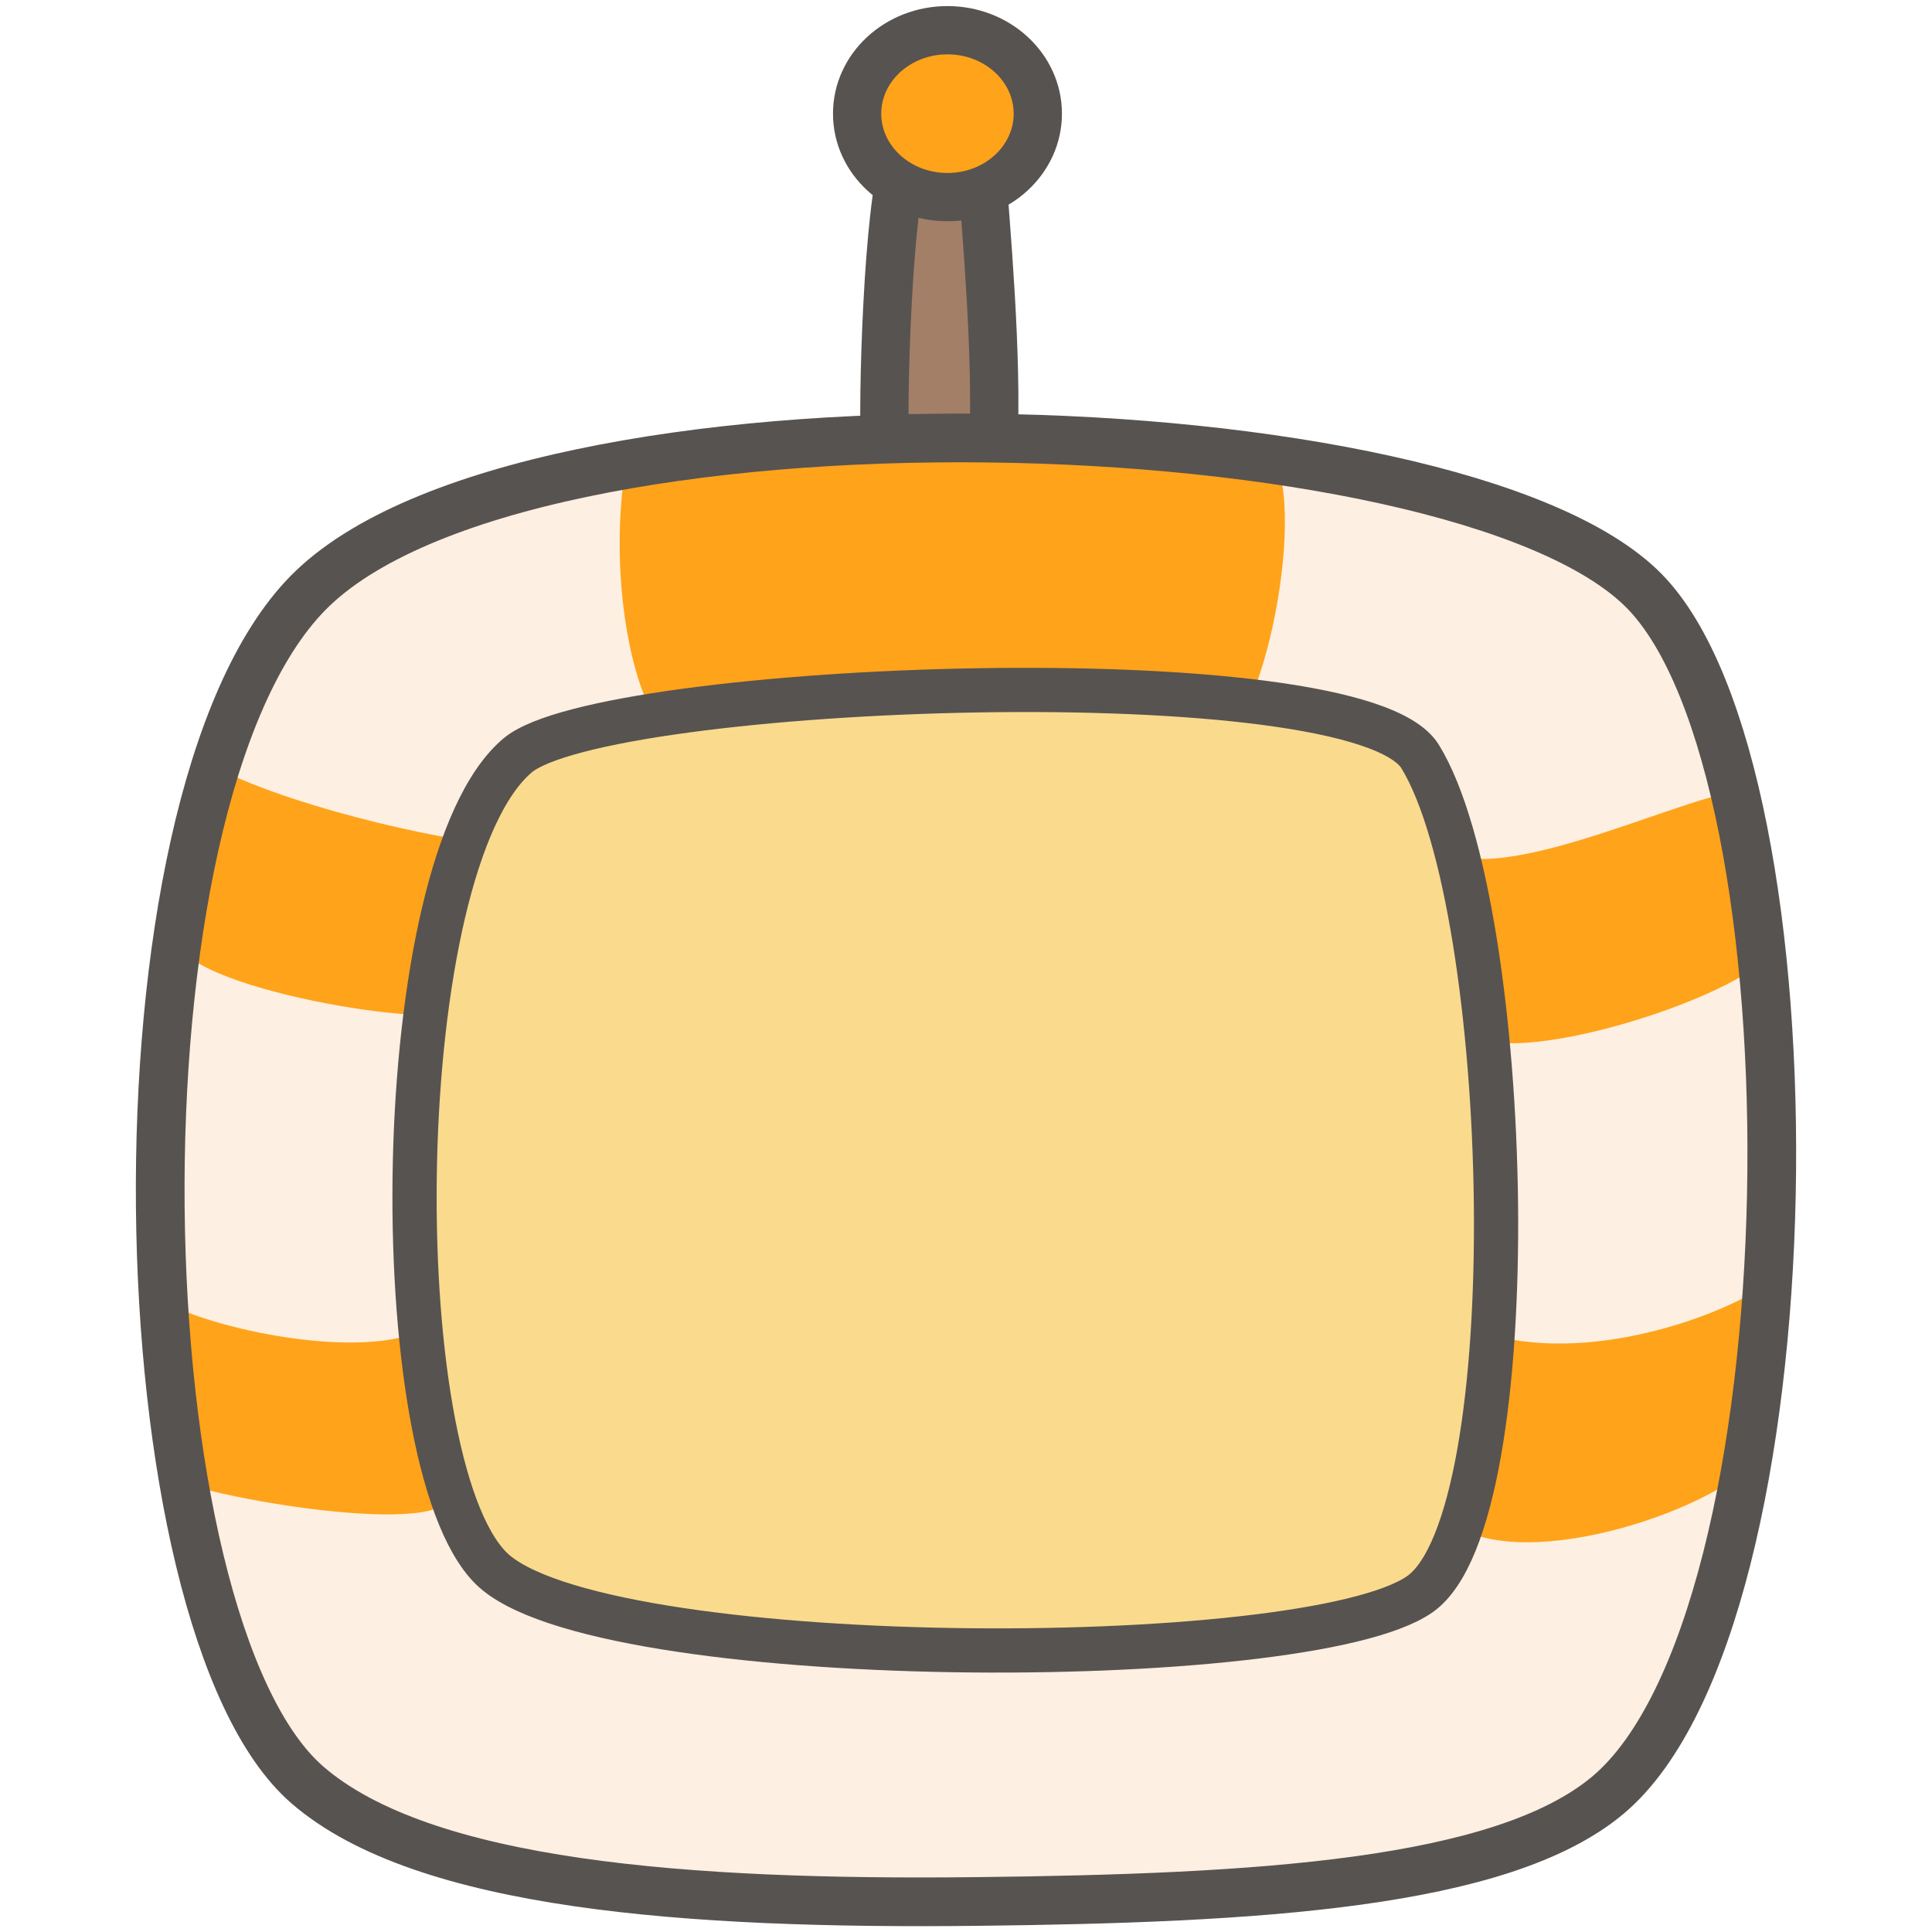
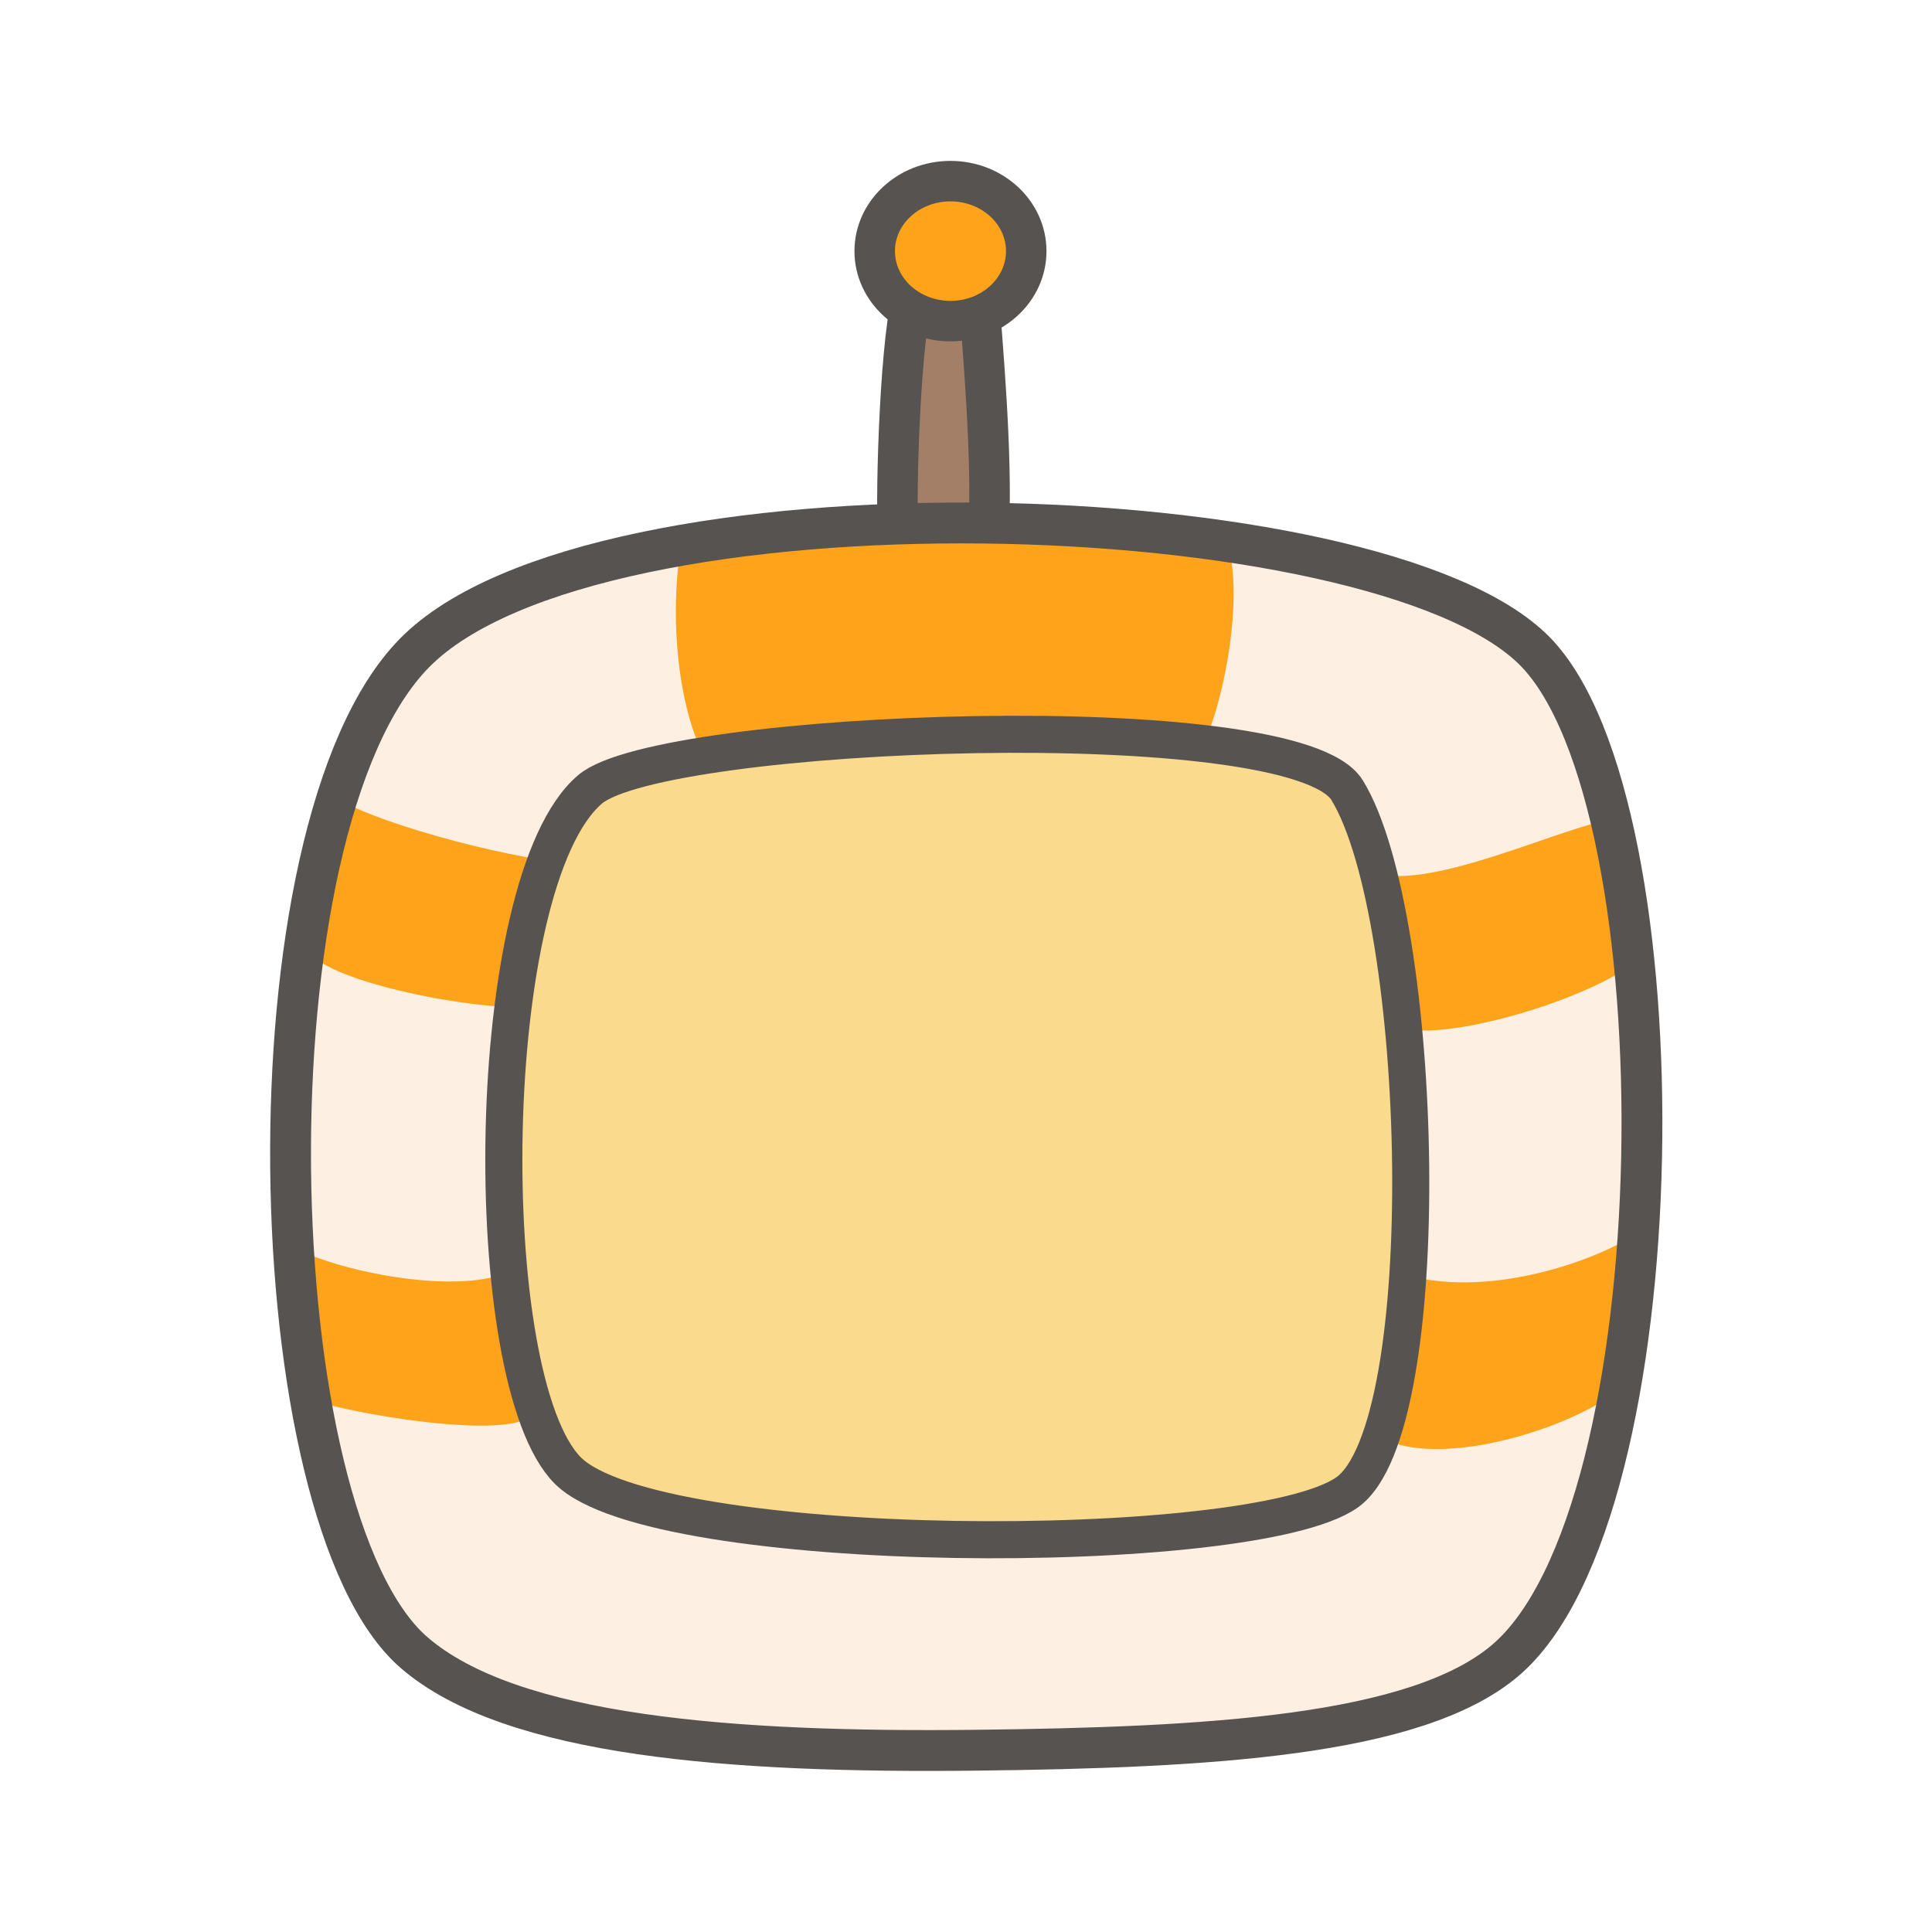
- <svg xmlns="http://www.w3.org/2000/svg" width="100%" height="100%" viewBox="0 0 32 32" version="1.1" xml:space="preserve" style="fill-rule:evenodd;clip-rule:evenodd;stroke-linecap:round;stroke-linejoin:round;stroke-miterlimit:1.5;">
-   <rect id="Artboard1" x="0" y="0" width="32" height="32" style="fill:none;" />
-   <g id="Artboard11">
-     <g id="card" transform="matrix(0.0700173,0,0,0.0700173,-1.06386,0.342521)">
-       <g id="A" transform="matrix(-0.272081,0,0,0.272081,510.684,-85.2135)">
-         <path d="M957.464,682.788C953.791,603.901 963.674,496.112 968.707,428.973C970.312,407.555 1024.1,404.018 1034.1,432.083C1049.23,474.568 1054.26,645.663 1051.46,687.967" style="fill:rgb(163,127,103);stroke:rgb(87,83,80);stroke-width:41.99px;" />
-         <g transform="matrix(-35.8663,0,0,35.8663,1553.92,295.868)">
-           <ellipse cx="15.518" cy="2.737" rx="2.19" ry="2.023" style="fill:rgb(255,163,26);stroke:rgb(87,83,80);stroke-width:1.17px;" />
-         </g>
-       </g>
-       <g transform="matrix(-0.356991,0,0,0.356991,600.117,-89.432)">
-         <path d="M572.933,1426.29C434.69,1310.09 430.475,748.353 549.138,628.24C673.525,502.334 1291.07,483.955 1434.39,629.746C1571.02,768.718 1558.67,1312.45 1434.71,1419.66C1357.86,1486.11 1182.81,1498.97 991.126,1496.82C806.536,1494.75 643.467,1485.58 572.933,1426.29Z" style="fill:rgb(253,239,225);" />
-         <clipPath id="_clip1">
-           <path d="M572.933,1426.29C434.69,1310.09 430.475,748.353 549.138,628.24C673.525,502.334 1291.07,483.955 1434.39,629.746C1571.02,768.718 1558.67,1312.45 1434.71,1419.66C1357.86,1486.11 1182.81,1498.97 991.126,1496.82C806.536,1494.75 643.467,1485.58 572.933,1426.29Z" />
-         </clipPath>
-         <g clip-path="url(#_clip1)">
-           <g transform="matrix(1,0,0,1,76.3612,-196.085)">
-             <path d="M1230.5,991.734C1250.36,993.669 1362.73,970.54 1419.14,941.522C1432.19,976.841 1441.19,990.513 1444.57,1054.42C1446.31,1087.42 1264.71,1116.96 1257.45,1101.22C1244.24,1072.58 1233.92,1041.47 1230.5,991.734Z" style="fill:rgb(255,163,26);" />
-           </g>
-           <g transform="matrix(0.979766,0.200148,-0.200148,0.979766,-635.133,-401.718)">
-             <path d="M1323.58,918.875C1332.51,901.252 1482.37,946.218 1526.65,917.529C1539.7,952.848 1555.19,973.793 1536.05,1034.86C1526.13,1066.48 1346.1,1050.17 1325,1018.39C1316.26,1005.22 1301.93,961.589 1323.58,918.875Z" style="fill:rgb(255,163,26);" />
-           </g>
-           <g transform="matrix(0.999483,0.0321586,-0.0321586,0.999483,-832.192,141.668)">
-             <path d="M1329.36,903.539C1358.72,923.306 1450.77,954.703 1519.93,929.336C1538.41,922.555 1561.19,1045.23 1539.05,1058.55C1485.39,1090.84 1352.91,1045.99 1336.4,1014.32C1329.09,1000.29 1308.17,889.275 1329.36,903.539Z" style="fill:rgb(255,163,26);" />
-           </g>
-           <g transform="matrix(0.982237,0.187643,-0.187643,0.982237,292.644,-62.0513)">
-             <path d="M1266.64,958.843C1309.33,971.532 1398.52,935.87 1431.87,909.763C1444.93,945.081 1449.94,957.112 1453.32,1021.01C1453.87,1031.42 1294.81,1094.48 1272.63,1073.43C1261.16,1062.55 1270.06,1008.58 1266.64,958.843Z" style="fill:rgb(255,163,26);" />
-           </g>
-           <g transform="matrix(-0.0545519,0.998511,-0.998511,-0.0545519,2071.02,-740.309)">
-             <path d="M1325.13,776.713C1411.77,756.975 1500.62,776.155 1507.71,795.861C1520.47,831.288 1546.36,1102.07 1527.64,1163.26C1519.06,1191.32 1352.77,1233.38 1334.98,1194.45C1328.4,1180.07 1328.55,826.451 1325.13,776.713Z" style="fill:rgb(255,163,26);" />
-           </g>
-           <g transform="matrix(0.794214,0,0,0.794214,204.402,210.11)">
-             <path d="M621.136,1363.81C529.448,1299.97 543.343,790.931 620.747,664.88C673.331,579.247 1302.4,603.407 1373.9,663.976C1482.32,755.812 1486.29,1251.84 1396.05,1341.91C1308.69,1429.12 716.14,1429.95 621.136,1363.81Z" style="fill:rgb(250,218,141);stroke:rgb(87,83,80);stroke-width:36.89px;" />
-           </g>
-         </g>
-         <path d="M572.933,1426.29C434.69,1310.09 430.475,748.353 549.138,628.24C673.525,502.334 1291.07,483.955 1434.39,629.746C1571.02,768.718 1558.67,1312.45 1434.71,1419.66C1357.86,1486.11 1182.81,1498.97 991.126,1496.82C806.536,1494.75 643.467,1485.58 572.933,1426.29Z" style="fill:none;stroke:rgb(87,83,80);stroke-width:32.27px;" />
-       </g>
+ <svg xmlns="http://www.w3.org/2000/svg" xml:space="preserve" style="fill-rule:evenodd;clip-rule:evenodd;stroke-linecap:round;stroke-linejoin:round;stroke-miterlimit:1.5" viewBox="0 0 32 32">
+   <path d="M0 0h32v32H0z" style="fill:none" />
+   <path d="M957.464 682.788c-3.673-78.887 6.21-186.676 11.243-253.815 1.605-21.418 55.393-24.955 65.393 3.11 15.13 42.485 20.16 213.58 17.36 255.884" style="fill:#a37f67;stroke:#575350;stroke-width:41.99px" transform="matrix(-.01598 0 0 .01598 31.678 -2.136)" />
+   <ellipse cx="15.518" cy="2.737" rx="2.19" ry="2.023" style="fill:#ffa31a;stroke:#575350;stroke-width:1.17px" transform="translate(6.85 2.591)scale(.57306)" />
+   <g transform="matrix(-.02096 0 0 .02096 36.93 -2.384)">
+     <path d="M572.933 1426.29c-138.243-116.2-142.458-677.937-23.795-798.05 124.387-125.906 741.932-144.285 885.252 1.506 136.63 138.972 124.28 682.704.32 789.914-76.85 66.45-251.9 79.31-443.584 77.16-184.59-2.07-347.659-11.24-418.193-70.53" style="fill:#fdefe1" />
+     <clipPath id="a">
+       <path d="M572.933 1426.29c-138.243-116.2-142.458-677.937-23.795-798.05 124.387-125.906 741.932-144.285 885.252 1.506 136.63 138.972 124.28 682.704.32 789.914-76.85 66.45-251.9 79.31-443.584 77.16-184.59-2.07-347.659-11.24-418.193-70.53" />
+     </clipPath>
+     <g clip-path="url(#a)">
+       <path d="M1230.5 991.734c19.86 1.935 132.23-21.194 188.64-50.212 13.05 35.319 22.05 48.991 25.43 112.898 1.74 33-179.86 62.54-187.12 46.8-13.21-28.64-23.53-59.75-26.95-109.486" style="fill:#ffa31a" transform="translate(76.361 -196.085)" />
+       <path d="M1323.58 918.875c8.93-17.623 158.79 27.343 203.07-1.346 13.05 35.319 28.54 56.264 9.4 117.331-9.92 31.62-189.95 15.31-211.05-16.47-8.74-13.17-23.07-56.801-1.42-99.515" style="fill:#ffa31a" transform="rotate(11.546 1669.233 -3342.072)" />
+       <path d="M1329.36 903.539c29.36 19.767 121.41 51.164 190.57 25.797 18.48-6.781 41.26 115.894 19.12 129.214-53.66 32.29-186.14-12.56-202.65-44.23-7.31-14.03-28.23-125.045-7.04-110.781" style="fill:#ffa31a" transform="rotate(1.843 -4820.249 -25800.223)" />
+       <path d="M1266.64 958.843c42.69 12.689 131.88-22.973 165.23-49.08 13.06 35.318 18.07 47.349 21.45 111.247.55 10.41-158.51 73.47-180.69 52.42-11.47-10.88-2.57-64.85-5.99-114.587" style="fill:#ffa31a" transform="rotate(10.815 474.073 1514.701)" />
+       <path d="M1325.13 776.713c86.64-19.738 175.49-.558 182.58 19.148 12.76 35.427 38.65 306.209 19.93 367.399-8.58 28.06-174.87 70.12-192.66 31.19-6.58-14.38-6.43-367.999-9.85-417.737" style="fill:#ffa31a" transform="rotate(93.127 1385.994 610.326)" />
+       <path d="M621.136 1363.81c-91.688-63.84-77.793-572.879-.389-698.93 52.584-85.633 681.653-61.473 753.153-.904 108.42 91.836 112.39 587.864 22.15 677.934-87.36 87.21-679.91 88.04-774.914 21.9" style="fill:#fada8d;stroke:#575350;stroke-width:36.89px" transform="translate(204.402 210.11)scale(.79421)" />
    </g>
+     <path d="M572.933 1426.29c-138.243-116.2-142.458-677.937-23.795-798.05 124.387-125.906 741.932-144.285 885.252 1.506 136.63 138.972 124.28 682.704.32 789.914-76.85 66.45-251.9 79.31-443.584 77.16-184.59-2.07-347.659-11.24-418.193-70.53" style="fill:none;stroke:#575350;stroke-width:32.27px" />
  </g>
</svg>
